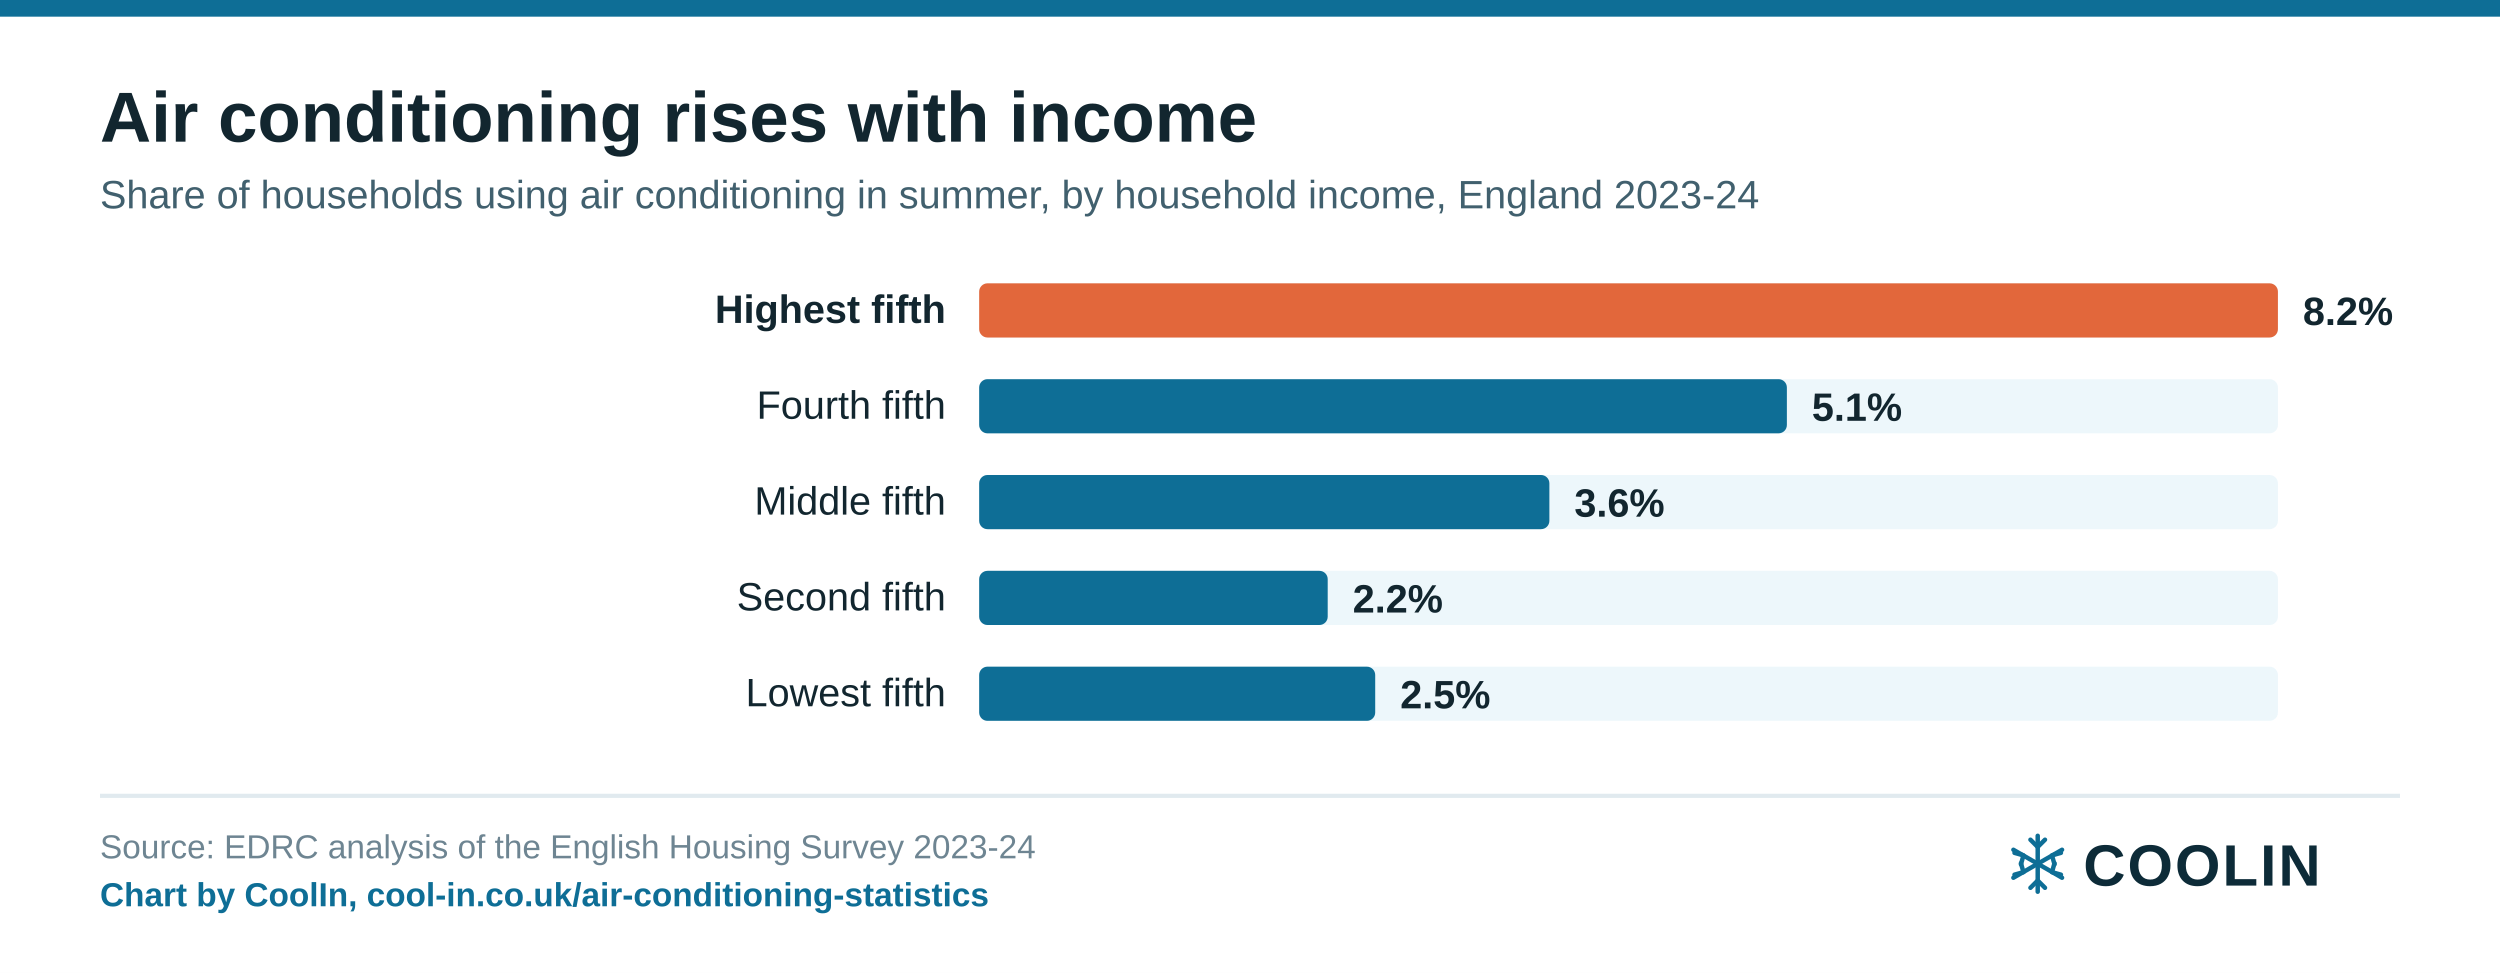
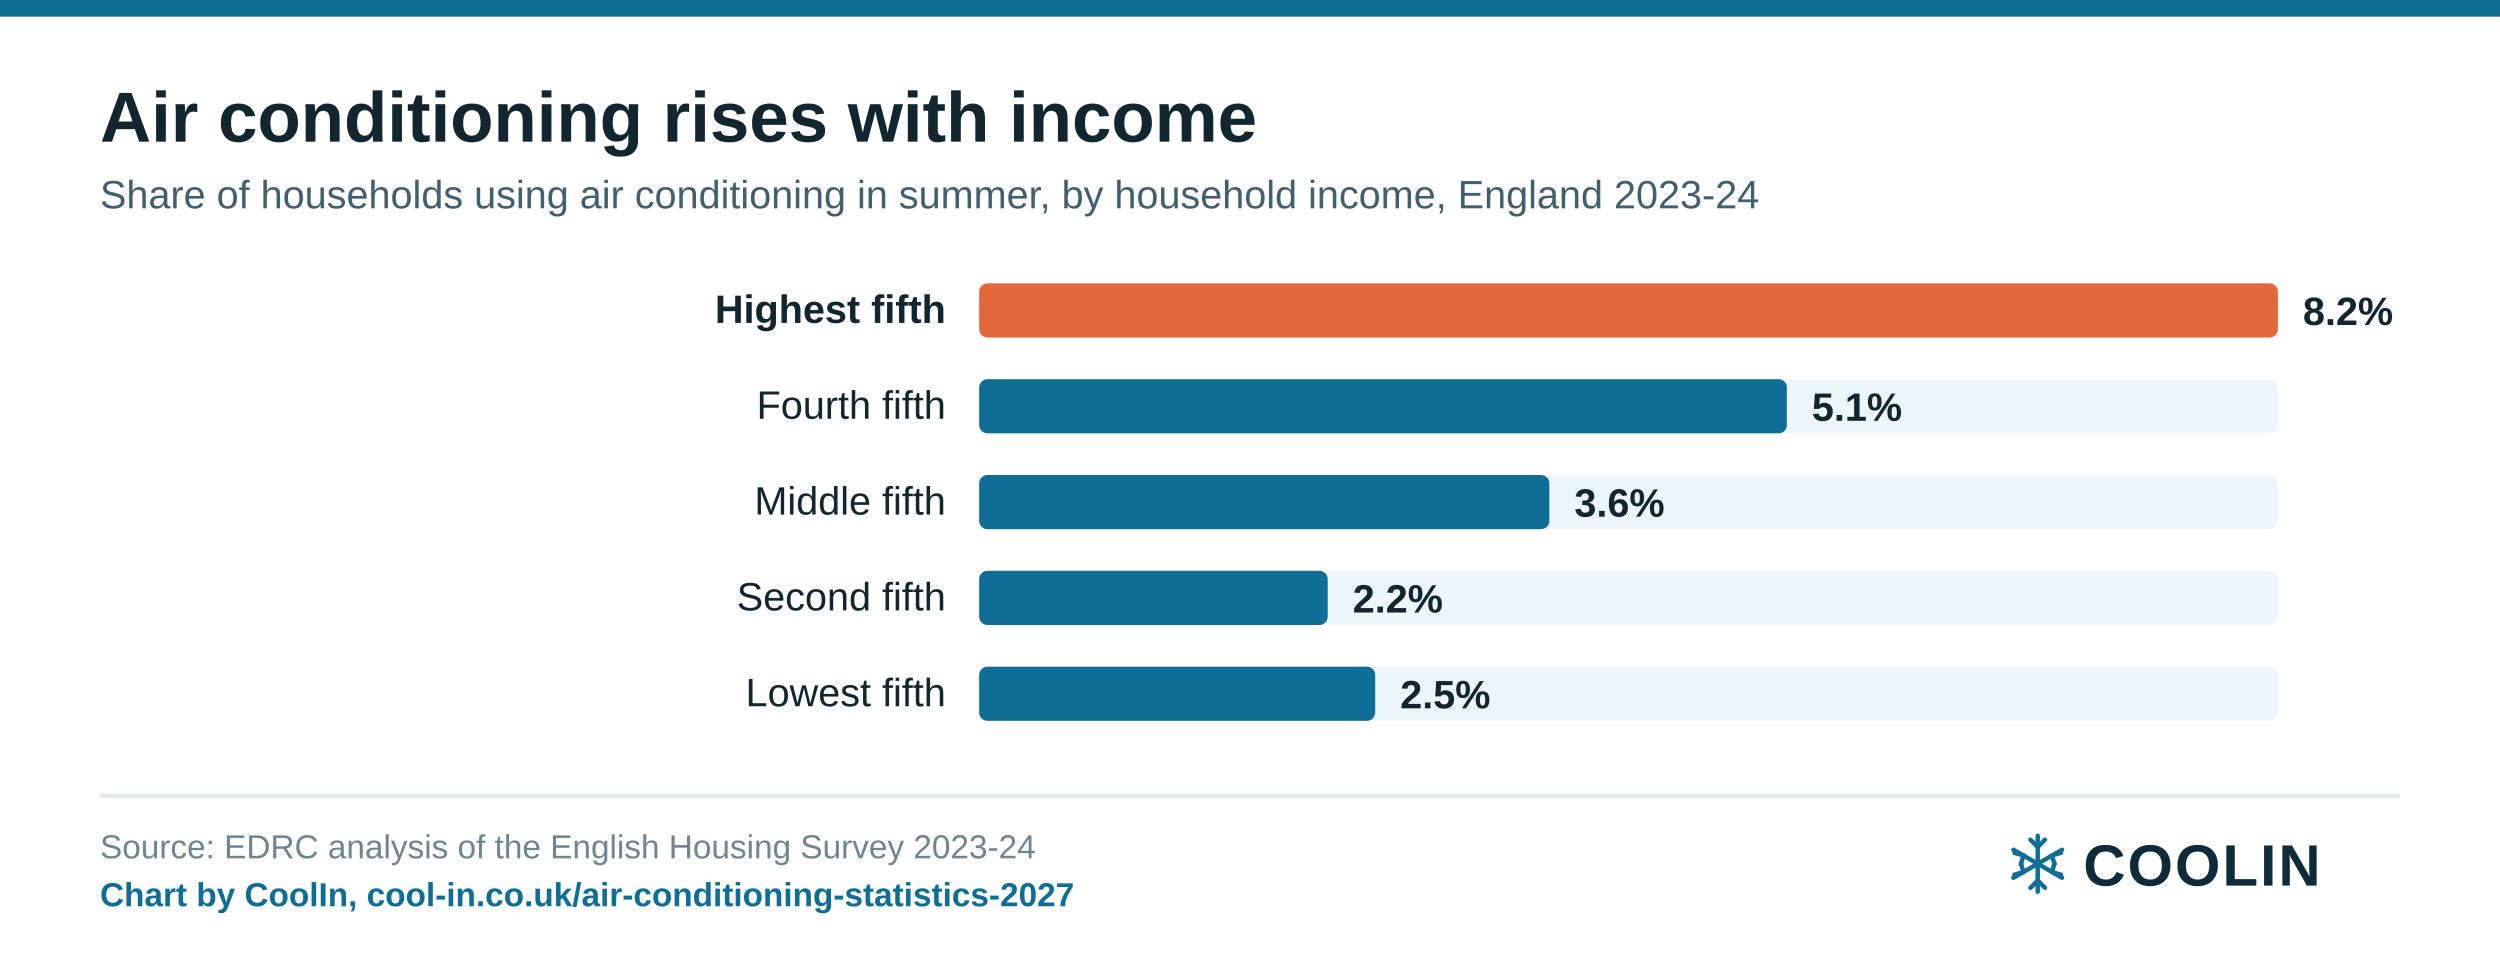
<svg xmlns="http://www.w3.org/2000/svg" viewBox="0 0 1200 467" width="1200" height="467" font-family="Arial, Helvetica, sans-serif">
  <rect width="1200" height="467" fill="#FFFFFF" />
  <rect width="1200" height="8" fill="#0E6E96" />
  <text x="48" y="68" font-size="34" font-weight="700" fill="#12262F">Air conditioning rises with income</text>
  <text x="48" y="100" font-size="19" fill="#41606E">Share of households using air conditioning in summer, by household income, England 2023-24</text>
  <g transform="translate(0,130)">
    <defs>
      <pattern id="hatch" width="10" height="10" patternUnits="userSpaceOnUse" patternTransform="rotate(45)">
        <rect width="10" height="10" fill="#FBE7DC" />
        <line x1="0" y1="0" x2="0" y2="10" stroke="#E2673B" stroke-width="4" />
      </pattern>
    </defs>
    <text x="454" y="25" font-size="19" font-weight="700" fill="#12262F" text-anchor="end">Highest fifth</text>
    <rect x="470" y="6" width="623.4" height="26" rx="4" fill="#D7EDF7" opacity=".45" />
    <rect x="470" y="6" width="623.4" height="26" rx="4" fill="#E2673B" />
    <text x="1105.4" y="26" font-size="19" font-weight="700" fill="#12262F">8.2%</text>
    <text x="454" y="71" font-size="19" font-weight="400" fill="#12262F" text-anchor="end">Fourth fifth</text>
    <rect x="470" y="52" width="623.4" height="26" rx="4" fill="#D7EDF7" opacity=".45" />
    <rect x="470" y="52" width="387.7" height="26" rx="4" fill="#0E6E96" />
    <text x="869.7" y="72" font-size="19" font-weight="700" fill="#12262F">5.1%</text>
    <text x="454" y="117" font-size="19" font-weight="400" fill="#12262F" text-anchor="end">Middle fifth</text>
    <rect x="470" y="98" width="623.4" height="26" rx="4" fill="#D7EDF7" opacity=".45" />
    <rect x="470" y="98" width="273.7" height="26" rx="4" fill="#0E6E96" />
    <text x="755.7" y="118" font-size="19" font-weight="700" fill="#12262F">3.6%</text>
    <text x="454" y="163" font-size="19" font-weight="400" fill="#12262F" text-anchor="end">Second fifth</text>
    <rect x="470" y="144" width="623.4" height="26" rx="4" fill="#D7EDF7" opacity=".45" />
    <rect x="470" y="144" width="167.3" height="26" rx="4" fill="#0E6E96" />
    <text x="649.3" y="164" font-size="19" font-weight="700" fill="#12262F">2.2%</text>
    <text x="454" y="209" font-size="19" font-weight="400" fill="#12262F" text-anchor="end">Lowest fifth</text>
    <rect x="470" y="190" width="623.4" height="26" rx="4" fill="#D7EDF7" opacity=".45" />
    <rect x="470" y="190" width="190.1" height="26" rx="4" fill="#0E6E96" />
    <text x="672.1" y="210" font-size="19" font-weight="700" fill="#12262F">2.5%</text>
  </g>
  <line x1="48" y1="382" x2="1152" y2="382" stroke="#E1EAEF" stroke-width="2" />
  <text x="48" y="412" font-size="16" fill="#6E8592">Source: EDRC analysis of the English Housing Survey 2023-24</text>
-   <text x="48" y="435" font-size="16" font-weight="700" fill="#0E6E96">Chart by CoolIn, cool-in.co.uk/air-conditioning-statistics</text>
+   <text x="48" y="435" font-size="16" font-weight="700" fill="#0E6E96">Chart by CoolIn, cool-in.co.uk/air-conditioning-statistics-2027</text>
  <g transform="translate(962,398.5) scale(1.342)" fill="none" stroke="#0E6E96" stroke-width="1.6" stroke-linecap="round">
    <path d="M12 2v20" />
    <path d="M3.3 7 20.7 17" />
    <path d="M20.7 7 3.3 17" />
    <path d="M12 6 9.4 3.4M12 6l2.6-2.6M12 18l-2.6 2.6M12 18l2.6 2.6" />
    <path d="m17.1 9 3.2-.9M17.1 9l.9 3.2M6.9 15l-3.2.9M6.9 15 6 11.8" />
    <path d="m17.1 15 3.2.9M17.1 15l.9-3.2M6.9 9l-3.2-.9M6.9 9 6 12.2" />
  </g>
  <text x="1000" y="425.1" font-size="28" font-weight="900" letter-spacing="1" fill="#0D2B38">COOLIN</text>
</svg>
